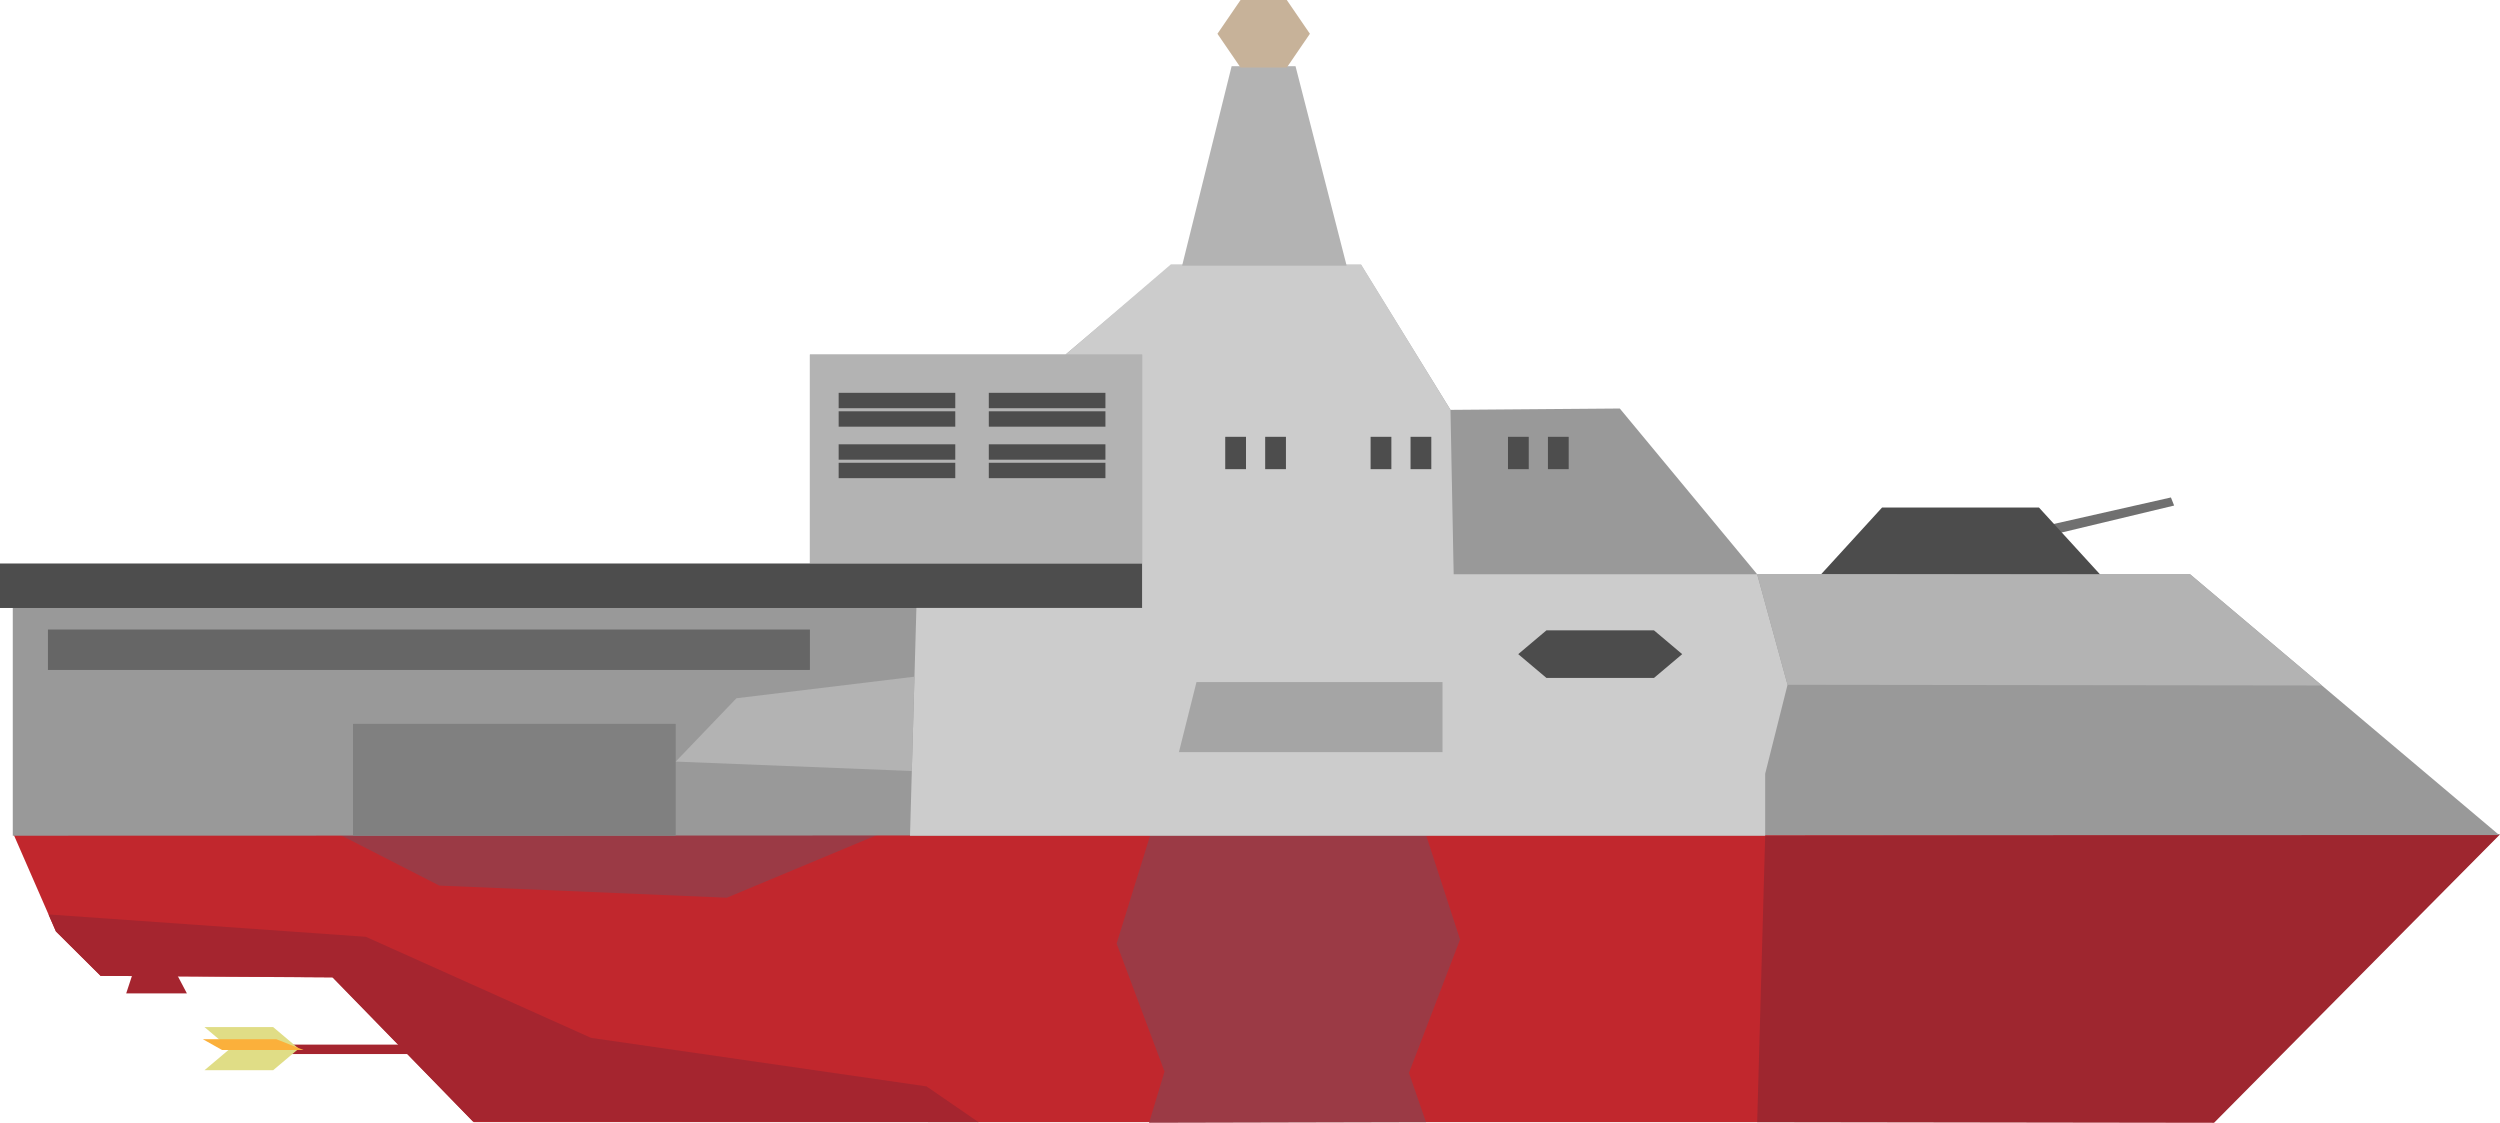
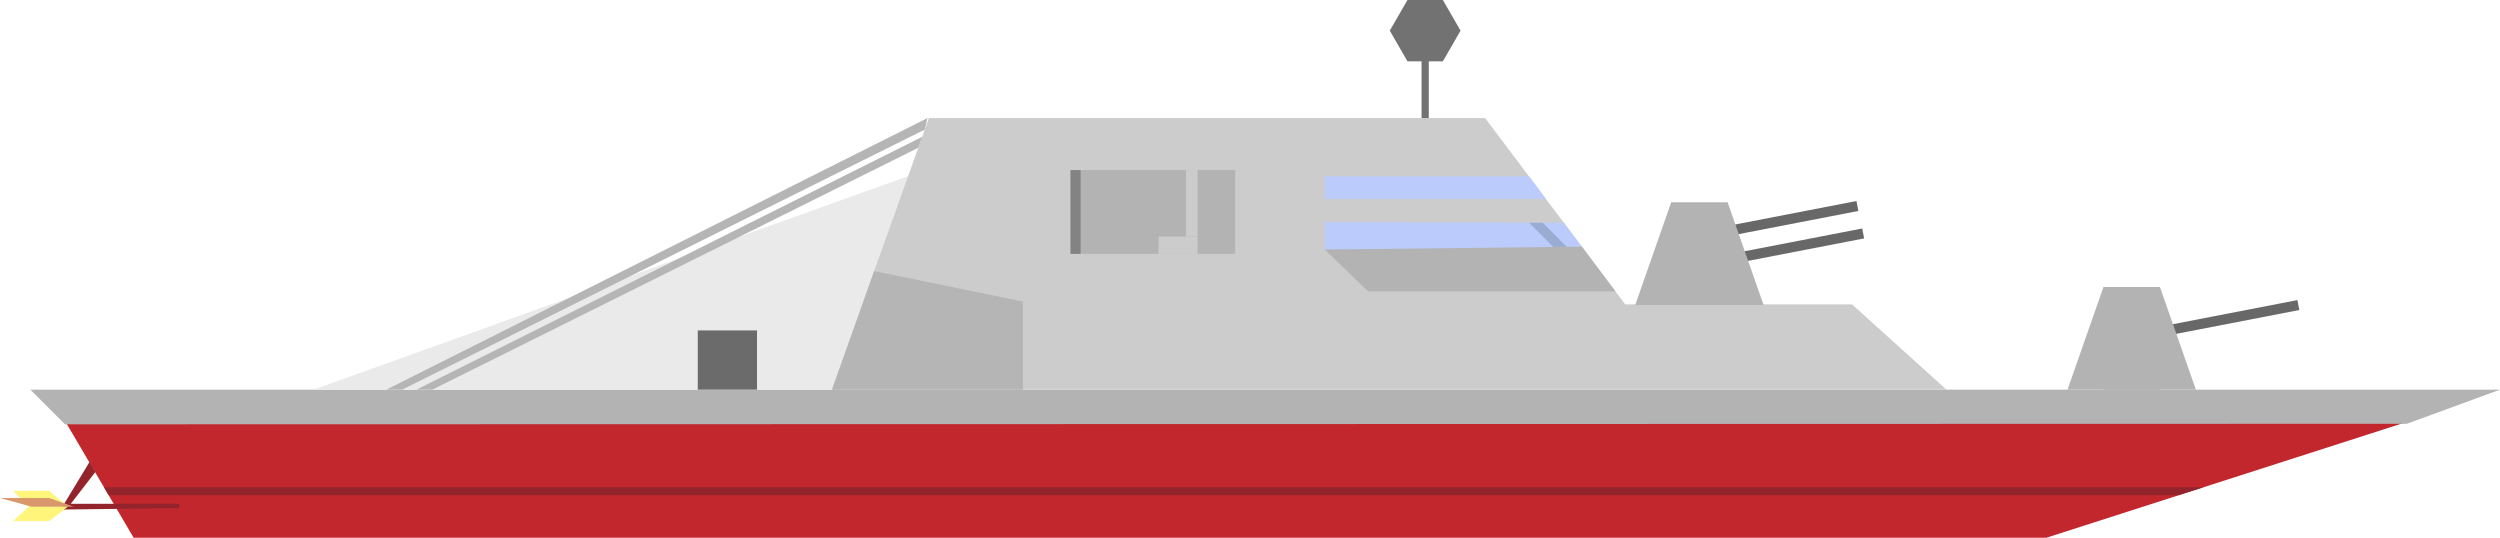
- <svg xmlns="http://www.w3.org/2000/svg" viewBox="0 0 1906 856">
+ <svg xmlns="http://www.w3.org/2000/svg" id="Слой_1_копия_" data-name="Слой 1 (копия)" viewBox="0 0 1730.5 372.22">
  <defs>
    <style>
-             .cls-1{fill:#c1272d;}.cls-2{fill:#a5252f;}.cls-3{fill:#e0dd86;}.cls-4{fill:#fbb03b;}.cls-5{fill:#4d4d4d;}.cls-6{fill:#9e262f;}.cls-7{fill:#9b3a45;}.cls-8{fill:#999;}.cls-9{fill:#666;}.cls-10{fill:gray;}.cls-11{fill:#b3b3b3;}.cls-12{fill:#707070;}.cls-13{fill:#4c4c4c;}.cls-14{fill:#ccc;}.cls-15{fill:#c7b299;}.cls-16{fill:#a5a5a5;}
+             .cls-1{fill:#c1272d;}.cls-2{fill:#b3b3b3;}.cls-3{fill:#eaeaea;}.cls-4{fill:#686868;}.cls-5{fill:#ccc;}.cls-6{fill:#727272;}.cls-7{fill:#bbccfc;}.cls-8{fill:#b5b5b5;}.cls-9{fill:#6b6b6b;}.cls-10{fill:#93242c;}.cls-11{fill:#fff57b;}.cls-12{fill:#d8986c;}.cls-13{fill:#9bacd3;}.cls-14{fill:#838384;}
        </style>
  </defs>
-   <g id="Слой_1" data-name="Слой 1">
-     <polygon class="cls-1" points="361.11 855.49 1687.39 855.49 1905.39 636.13 10.35 636.13 42.63 710.1 76.73 744.01 253.93 745.19 361.11 855.49" />
-     <rect class="cls-2" x="221.66" y="796.41" width="95" height="7.19" />
-     <path class="cls-3" d="M268.75,1390.49l-19.49-16.44H196.89l19.49,16.44S268.75,1389.85,268.75,1390.49Z" transform="translate(-41 -591)" />
-     <path class="cls-3" d="M268.75,1390.49l-19.49,16.44H196.89l19.49-16.44S268.75,1391.13,268.75,1390.49Z" transform="translate(-41 -591)" />
-     <polygon class="cls-4" points="231.4 800.52 210.69 792.3 154.67 792.3 169.29 800.52 231.4 800.52" />
-     <polygon class="cls-2" points="102.3 738.87 96.21 757.37 142.49 757.37 132.75 738.87 102.3 738.87" />
-     <polygon class="cls-2" points="36.99 697.17 278.9 714.21 450.62 791.27 706.38 828.26 745.96 855.49 360.5 854.97 253.32 745.03 76.73 744.01 42.63 710.1 36.99 697.17" />
-     <polygon class="cls-1" points="868.36 515.91 851.31 580.64 1027.9 582.7 1099.76 528.24 1014.5 510.78 868.36 515.91" />
-     <path class="cls-5" d="M1386.77,1228.15" transform="translate(-41 -591)" />
-     <polygon class="cls-6" points="1345.77 637.15 1339.68 855.5 1688 856 1906 636.13 1345.77 637.15" />
-     <polygon class="cls-7" points="878.1 633.04 851.31 719.35 887.84 816.96 876.07 856 1087.17 855.49 1074.18 817.98 1113.15 716.27 1082.7 622.77 878.1 633.04" />
-     <polygon class="cls-7" points="254.54 634.07 334.92 675.17 554.14 684.42 674.71 634.07 254.54 634.07" />
-   </g>
-   <g id="Слой_2" data-name="Слой 2">
-     <polyline class="cls-8" points="1905.39 636.64 1669.73 437.83 1339.68 437.83 1234.94 311.45 1105.85 312.48 1037.64 202.03 893.32 202.03 812.33 270.35 617.47 270.35 617.47 449.13 9.74 449.13 9.74 637.15" />
-     <rect class="cls-9" x="36.54" y="479.95" width="580.93" height="30.82" />
-     <rect class="cls-10" x="269.15" y="551.87" width="246.01" height="85.28" />
-     <rect class="cls-5" y="429.61" width="870.79" height="33.91" />
-     <rect class="cls-11" x="617.47" y="270.35" width="253.32" height="159.26" />
-     <polygon class="cls-12" points="1536.98 405.98 1655.11 379.26 1657.55 385.43 1541.85 413.17 1536.98 405.98" />
-     <polygon class="cls-13" points="1388.4 437.83 1434.86 386.97 1554.53 386.97 1601.22 438.08 1388.4 437.83" />
-     <polygon class="cls-14" points="892.71 201.51 812.33 270.35 870.79 270.35 870.79 463.51 698.66 463.51 693.79 637.15 1345.77 637.15 1345.77 589.89 1362.82 522.08 1339.68 437.83 1108.28 437.83 1105.85 312.48 1037.64 201.51 892.71 201.51" />
-     <rect class="cls-5" x="1180.14" y="333.03" width="15.83" height="24.66" />
-     <rect class="cls-5" x="1149.69" y="333.03" width="15.83" height="24.66" />
-     <rect class="cls-5" x="1075.4" y="333.03" width="15.83" height="24.66" />
-     <rect class="cls-5" x="1044.95" y="333.03" width="15.83" height="24.66" />
-     <rect class="cls-5" x="964.57" y="333.03" width="15.83" height="24.66" />
-     <rect class="cls-5" x="934.12" y="333.03" width="15.83" height="24.66" />
-     <polygon class="cls-11" points="901.24 202.54 938.99 50.48 987.71 50.48 1026.68 202.54 901.24 202.54" />
-     <polygon class="cls-15" points="981.05 0 945.8 0 928.17 25.75 945.8 51.51 981.05 51.51 998.67 25.75 981.05 0" />
-     <polygon class="cls-11" points="1770.2 522.59 1362.82 522.08 1339.68 437.83 1669.73 437.83 1770.2 522.59" />
-     <polygon class="cls-11" points="695.18 587.81 515.17 580.64 561.45 532.35 697.19 515.9 695.18 587.81" />
-     <polygon class="cls-16" points="898.8 573.45 912.2 520.02 1099.76 520.02 1099.76 573.45 898.8 573.45" />
-     <rect class="cls-5" x="639.39" y="313.57" width="88.91" height="11.73" />
-     <rect class="cls-5" x="639.39" y="299.49" width="88.91" height="11.73" />
-     <rect class="cls-5" x="639.39" y="352.82" width="88.91" height="11.73" />
-     <rect class="cls-5" x="639.39" y="338.74" width="88.91" height="11.73" />
-     <rect class="cls-5" x="753.87" y="313.57" width="88.91" height="11.73" />
-     <rect class="cls-5" x="753.87" y="299.49" width="88.91" height="11.73" />
-     <rect class="cls-5" x="753.87" y="352.82" width="88.91" height="11.73" />
-     <rect class="cls-5" x="753.87" y="338.74" width="88.91" height="11.73" />
-     <polygon class="cls-13" points="1179 480.58 1157.5 498.72 1179 516.86 1261 516.86 1282.5 498.72 1261 480.58 1179 480.58" />
-   </g>
+   <polygon class="cls-1" points="92.5 372.22 1416.5 372.22 1665.5 292.22 45.5 292.22 92.5 372.22" />
+   <polygon class="cls-2" points="1666 293.35 1730.5 269.72 21 269.72 45 293.72 1666 293.35" />
+   <polyline class="cls-3" points="217 269.72 847 269.72 820.88 154.83 704.32 94.72" />
+   <rect class="cls-4" x="1321.76" y="208.42" width="116" height="7" transform="translate(-162.13 226.88) rotate(-10.96)" />
+   <rect class="cls-4" x="1623" y="258" width="116" height="7" transform="translate(-166.06 285.05) rotate(-10.96)" />
+   <polygon class="cls-2" points="1431.13 269.72 1456.04 198.61 1495.09 198.61 1495.09 269.72 1431.13 269.72" />
+   <polyline class="cls-2" points="1456.04 269.72 1520 269.72 1495.09 198.61" />
+   <polygon class="cls-5" points="1347.39 269.72 1282 210.72 1125 210.72 1028 81.72 643 81.72 575.74 269.72 1347.39 269.72" />
+   <rect class="cls-6" x="984" y="34.72" width="5" height="47" />
+   <polygon class="cls-6" points="998.75 0 974.25 0 962 21.22 974.25 42.44 998.75 42.44 1011 21.22 998.75 0" />
+   <polygon class="cls-7" points="1058.34 122.07 917 122.07 917 137.72 1070.11 137.72 1058.34 122.07" />
+   <polygon class="cls-7" points="1082.49 154.18 1096.7 173.08 917 173.08 917 153.72 1082.49 154.18" />
+   <polygon class="cls-8" points="605.1 187.64 708 208.72 708 269.72 576 269.72 605.1 187.64" />
+   <polygon class="cls-8" points="642 81.72 267.39 269.72 278.35 269.72 640.15 89.69 642 81.72" />
+   <polygon class="cls-8" points="635.64 102.28 638.36 94.68 288.26 269.72 299.22 269.72 635.64 102.28" />
+   <rect class="cls-9" x="483" y="228.72" width="41" height="41" />
+   <rect class="cls-4" x="1317.76" y="189.42" width="116" height="7" transform="translate(-158.59 225.77) rotate(-10.96)" />
+   <polygon class="cls-2" points="1131.89 211.14 1156.8 140.03 1195.86 140.03 1195.86 211.14 1131.89 211.14" />
+   <polyline class="cls-2" points="1156.8 211.14 1220.76 211.14 1195.86 140.03" />
+   <polygon class="cls-10" points="124 348.72 49 348.72 66 326.72 62 319.72 42 352.72 124 351.72 124 348.72" />
+   <polyline class="cls-11" points="47 350.72 34 339.72 9 339.72 20 350.72 47 350.72" />
+   <line class="cls-4" x1="20" y1="350.72" x2="47" y2="350.72" />
+   <polyline class="cls-11" points="47 350.72 34 360.72 9 360.72 20 350.72 47 350.72" />
+   <polygon class="cls-12" points="51 350.72 34 344.72 0 344.72 21.75 350.72 51 350.72" />
+   <polygon class="cls-10" points="75.21 342.79 1507.75 342.79 1525.17 337.3 71.99 337.3 75.21 342.79" />
+   <polygon class="cls-13" points="1077.33 173.08 1058.48 154.22 1067.9 154.22 1086.79 173.11 1077.33 173.08" />
+   <polygon class="cls-2" points="947 201.72 1118.23 201.72 1095 170.72 917 172.72 947 201.72" />
+   <path class="cls-2" d="M1253,110" transform="translate(-147 -39.28)" />
+   <rect class="cls-2" x="741" y="117.72" width="114" height="58" />
+   <rect class="cls-14" x="741" y="117.72" width="7" height="58" />
+   <rect class="cls-5" x="802" y="163.72" width="27" height="12" />
+   <rect class="cls-5" x="821" y="117.72" width="8" height="46" />
</svg>
